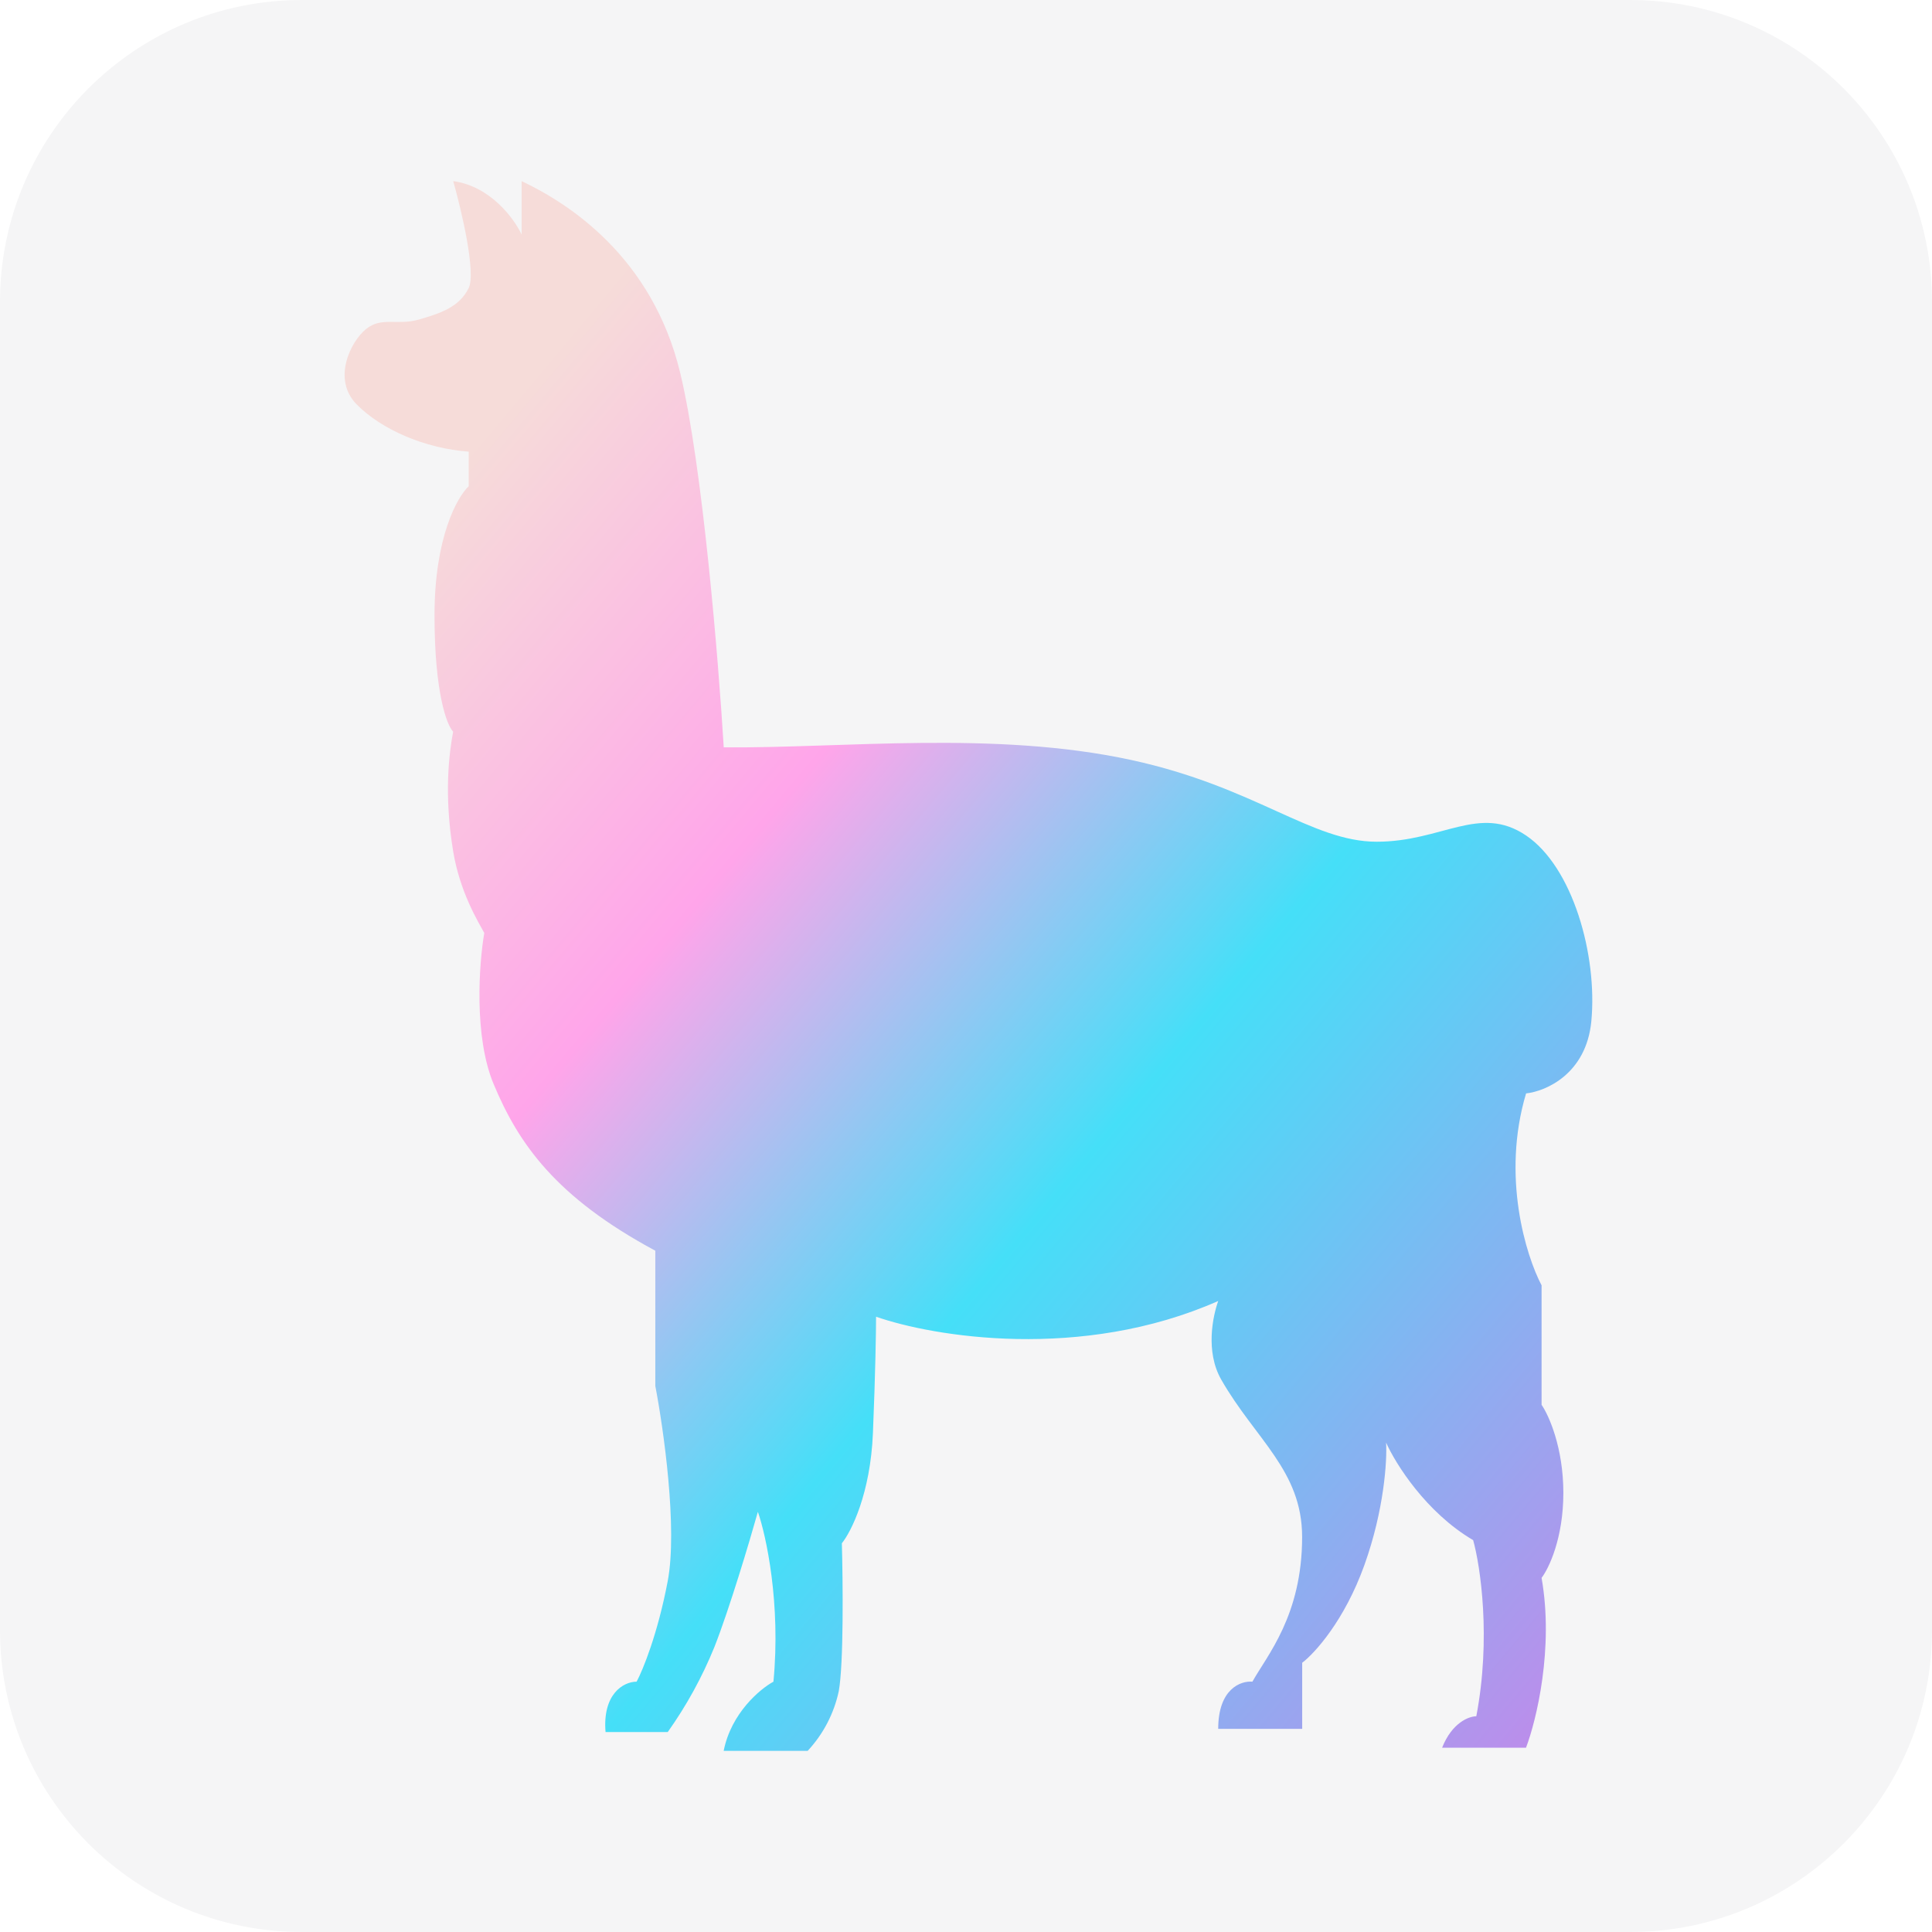
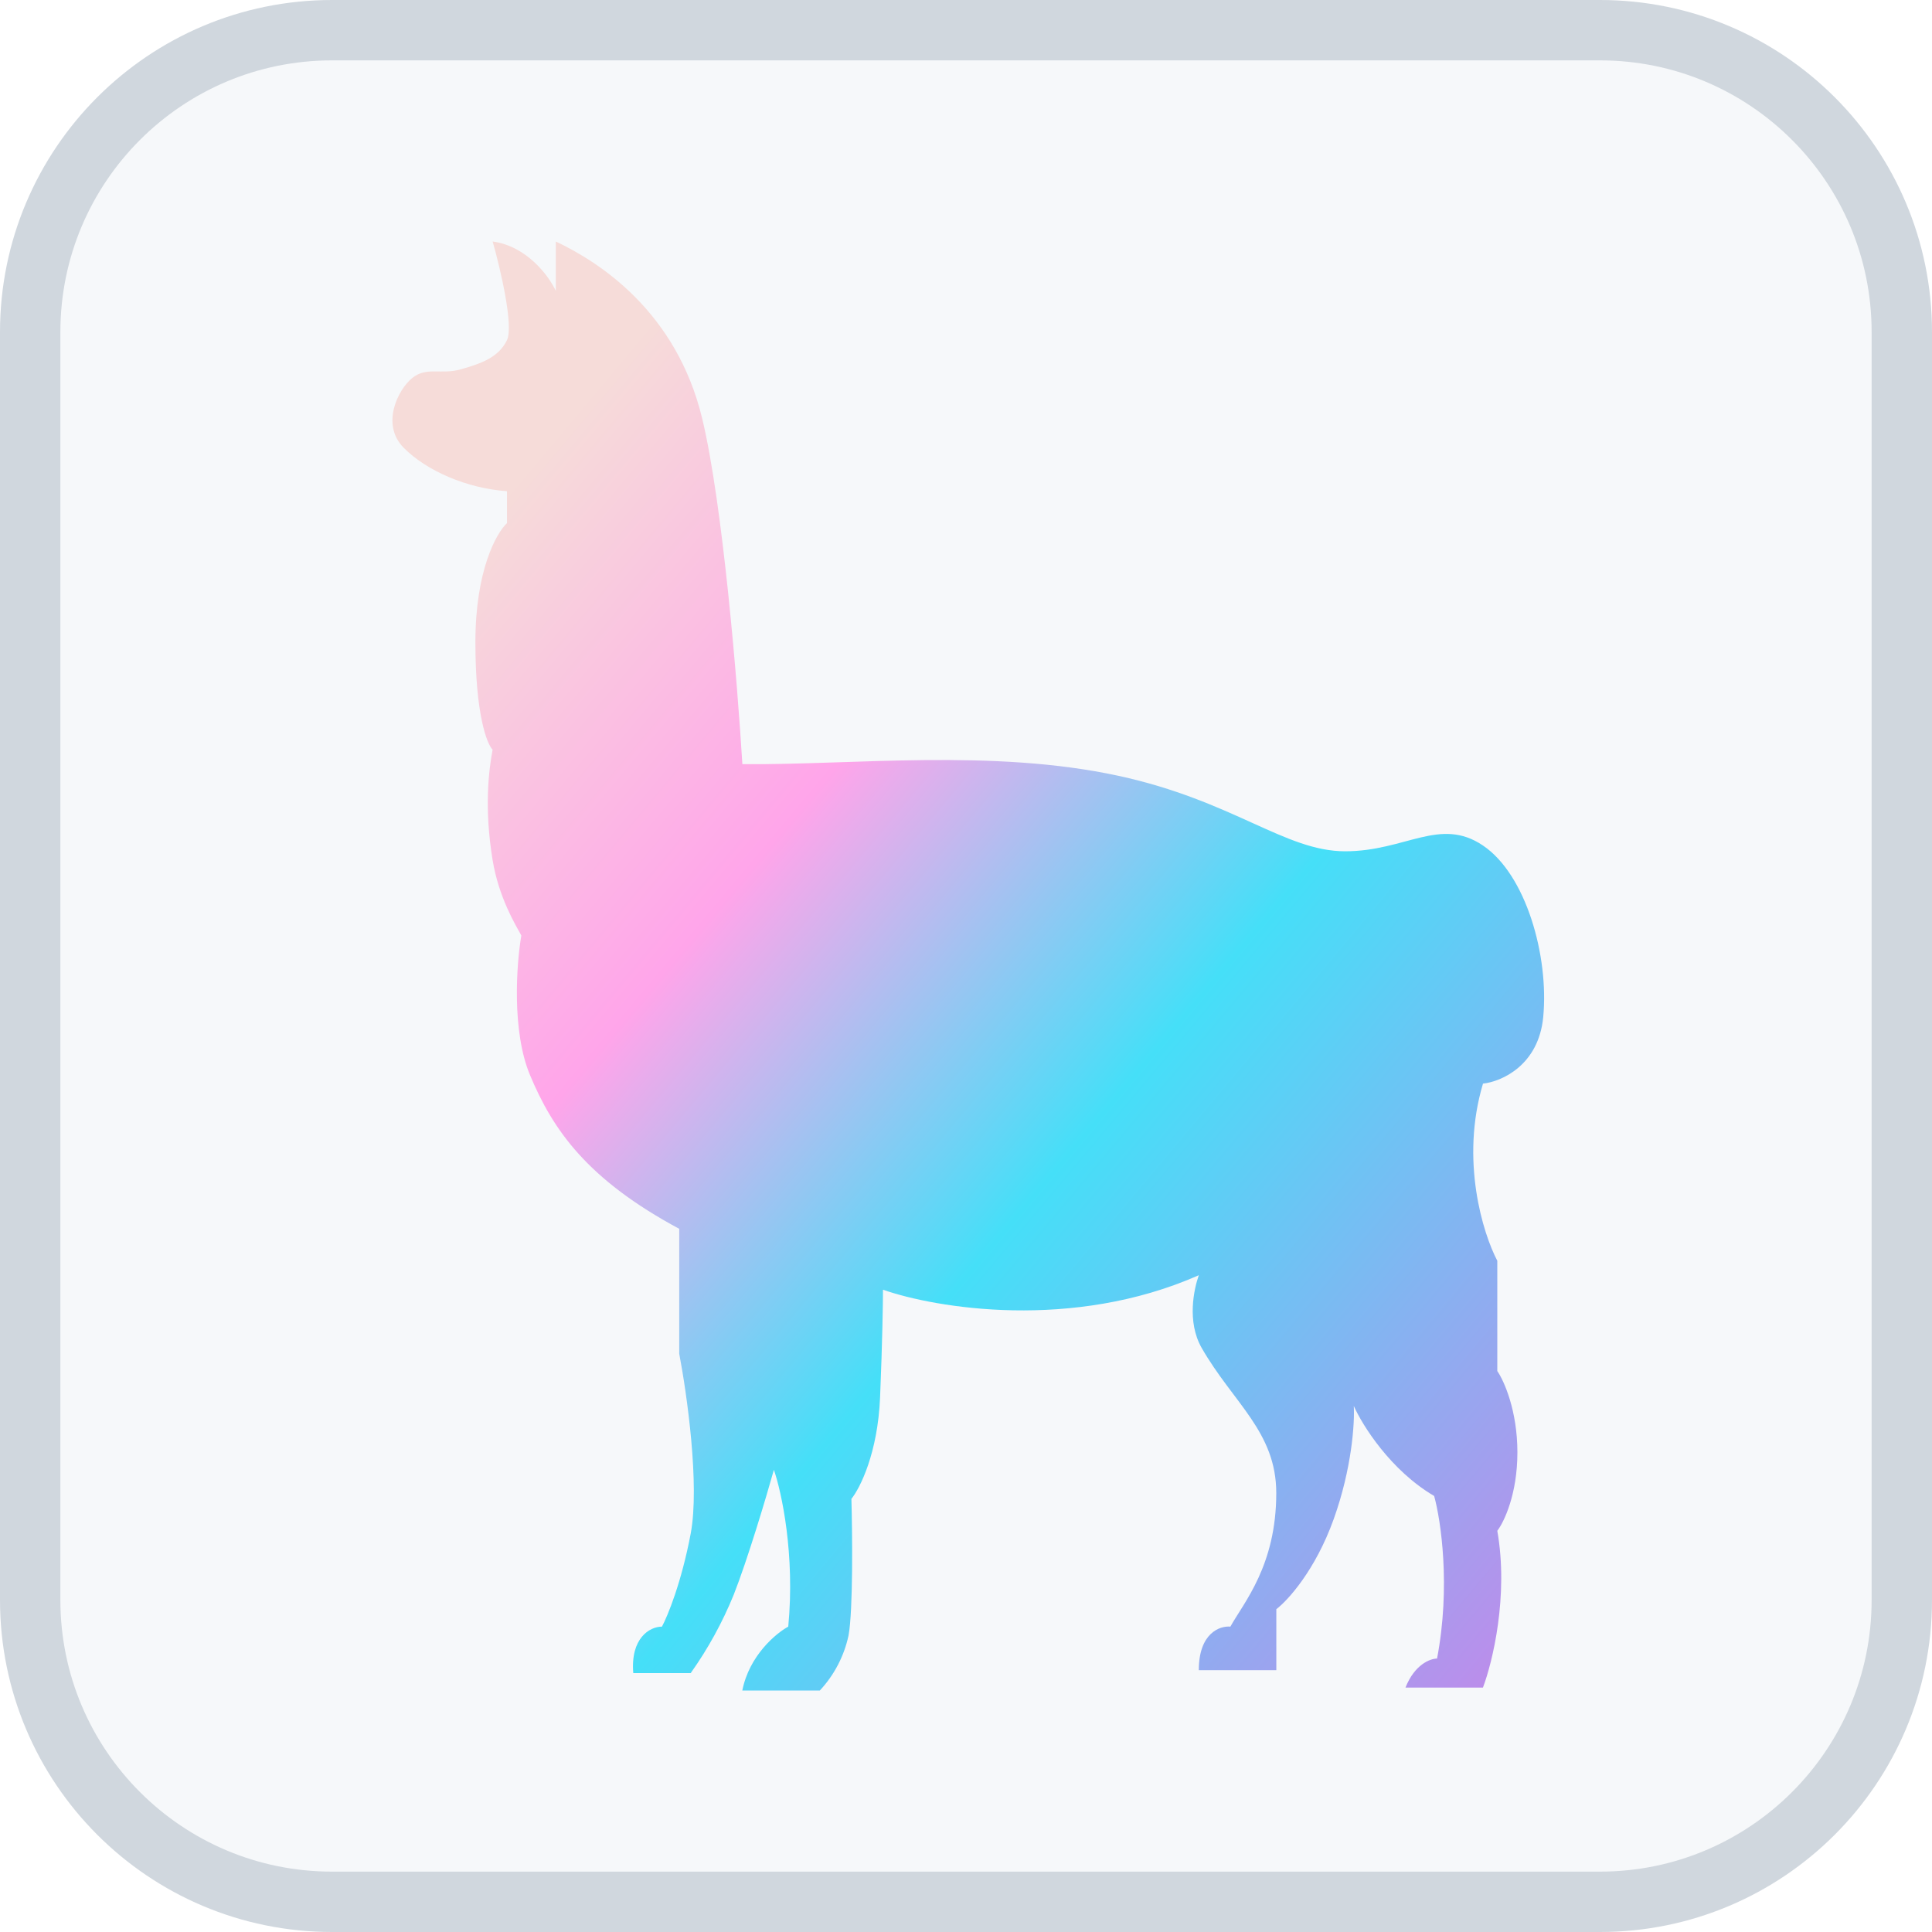
<svg xmlns="http://www.w3.org/2000/svg" width="32" height="32" viewBox="0 0 32 32" fill="none">
-   <rect width="32" height="32" rx="5" fill="#f5f5f6" />
-   <svg style="flex:none;line-height:1" viewBox="0 0 24 24" width="26" height="26" x="3" y="3">
+   <rect x=".5" y=".5" width="31" height="31" rx="5" fill="#f6f8fa" stroke="#d0d7de" />
+   <svg style="flex:none;line-height:1" viewBox="0 0 24 24" width="24" height="24" x="4" y="4" color="#24292f">
    <path d="M15.855 17.122c-2.092.924-4.358.545-5.23.24 0 .21-.01.857-.048 1.78-.038.924-.332 1.507-.475 1.684.016.577.029 1.837-.047 2.26a1.93 1.93 0 01-.476.914H8.295c.114-.577.555-.946.761-1.058.114-1.193-.11-2.229-.238-2.597-.126.449-.437 1.49-.665 2.068a6.418 6.418 0 01-.713 1.299h-.951c-.048-.578.27-.77.475-.77.095-.177.323-.731.476-1.54.152-.807-.064-2.324-.19-2.981v-2.068c-1.522-.818-2.092-1.636-2.473-2.55-.304-.73-.222-1.843-.142-2.308-.096-.176-.373-.625-.476-1.25-.142-.866-.063-1.491 0-1.828-.095-.096-.285-.587-.285-1.78 0-1.192.349-1.811.523-1.972v-.529c-.666-.048-1.331-.336-1.712-.721-.38-.385-.095-.962.143-1.154.238-.193.475-.049.808-.145.333-.096.618-.192.76-.48C4.512 1.403 4.287.448 4.16 0c.57.077.935.577 1.046.818V0c.713.337 1.997 1.154 2.425 2.934.342 1.424.586 4.409.665 5.723 1.823.016 4.137-.26 6.229.193 1.901.412 2.757 1.25 3.755 1.25.999 0 1.57-.577 2.282-.096.714.481 1.094 1.828.999 2.838-.076.808-.697 1.074-.998 1.106-.38 1.27 0 2.485.237 2.934v1.827c.111.16.333.655.333 1.347 0 .693-.222 1.154-.333 1.299.19 1.077-.08 2.18-.238 2.597h-1.283c.152-.385.412-.481.523-.481.228-1.193.063-2.293-.048-2.693-.722-.424-1.188-1.17-1.331-1.491.016.272-.029 1.029-.333 1.875-.304.847-.76 1.347-.95 1.491v1.01h-1.284c0-.615.348-.737.523-.721.222-.4.76-1.01.76-2.212 0-1.015-.713-1.492-1.236-2.405-.248-.434-.127-.978-.047-1.203z" fill="url(#lobe-icons-llama-index-_R_0_)" />
    <defs>
      <linearGradient gradientUnits="userSpaceOnUse" id="lobe-icons-llama-index-_R_0_" x1="4.021" x2="24.613" y1="2.02" y2="19.277">
        <stop offset=".062" stop-color="#F6DCD9" />
        <stop offset=".326" stop-color="#FFA5EA" />
        <stop offset=".589" stop-color="#45DFF8" />
        <stop offset="1" stop-color="#BC8DEB" />
      </linearGradient>
    </defs>
  </svg>
</svg>
